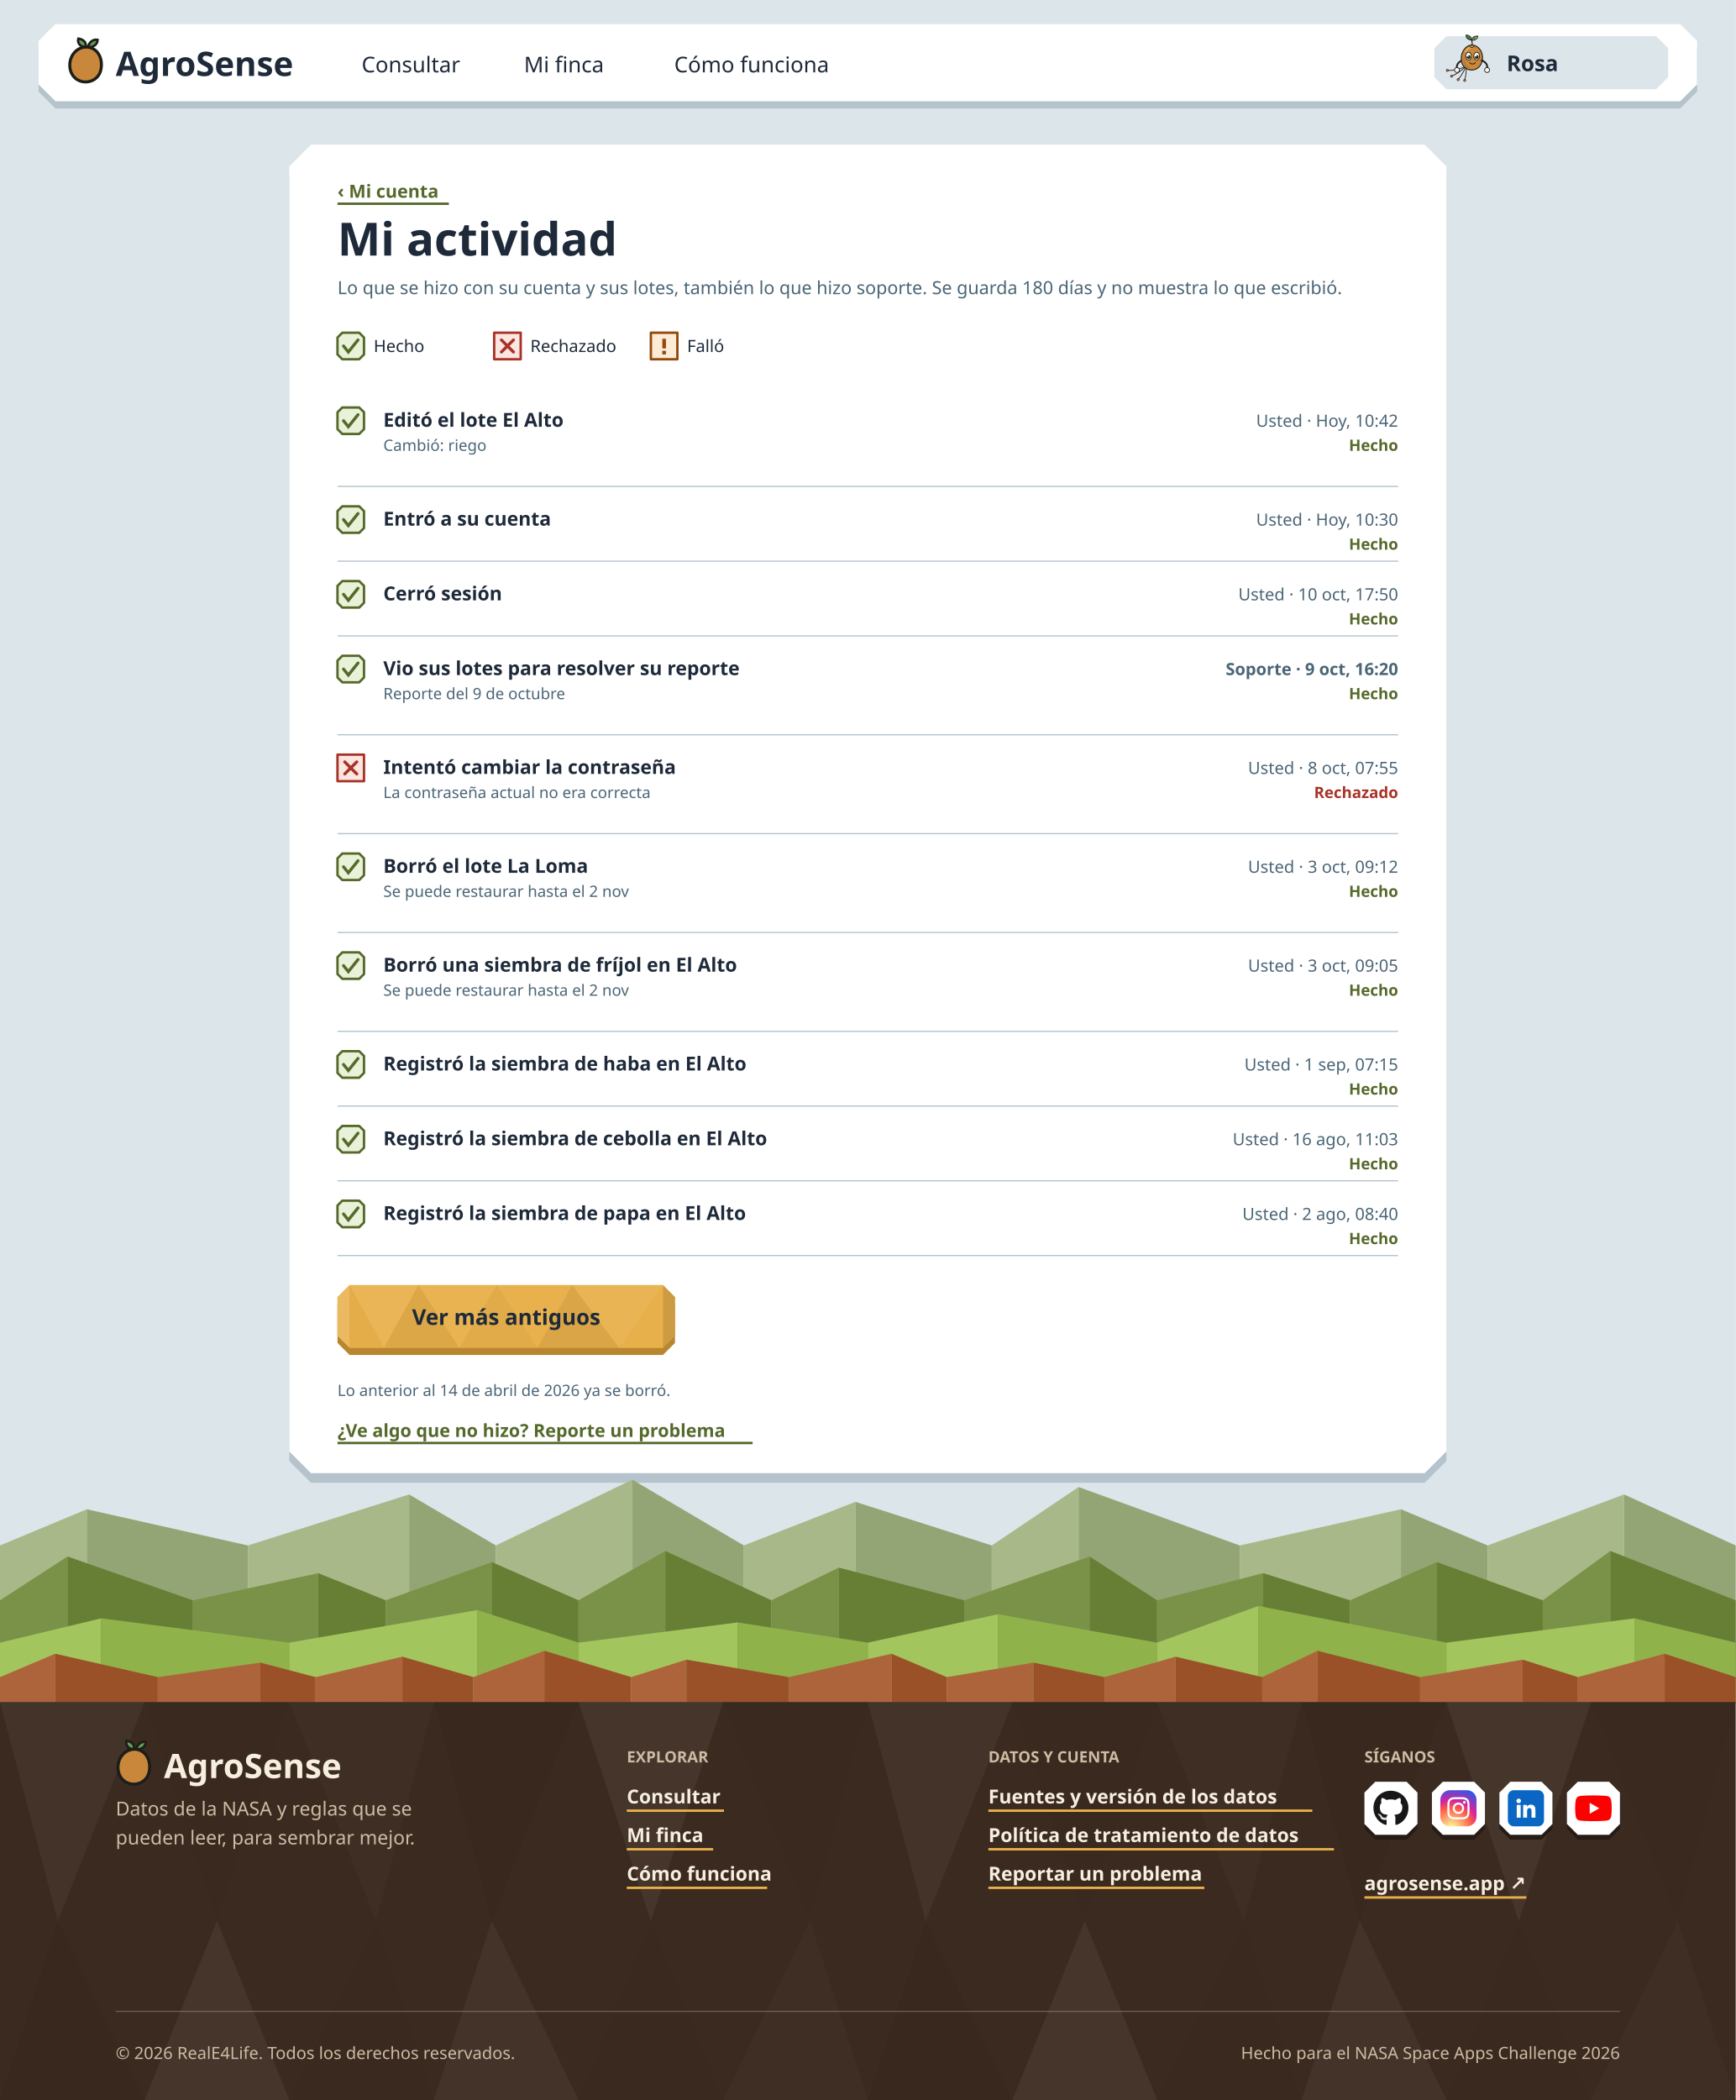
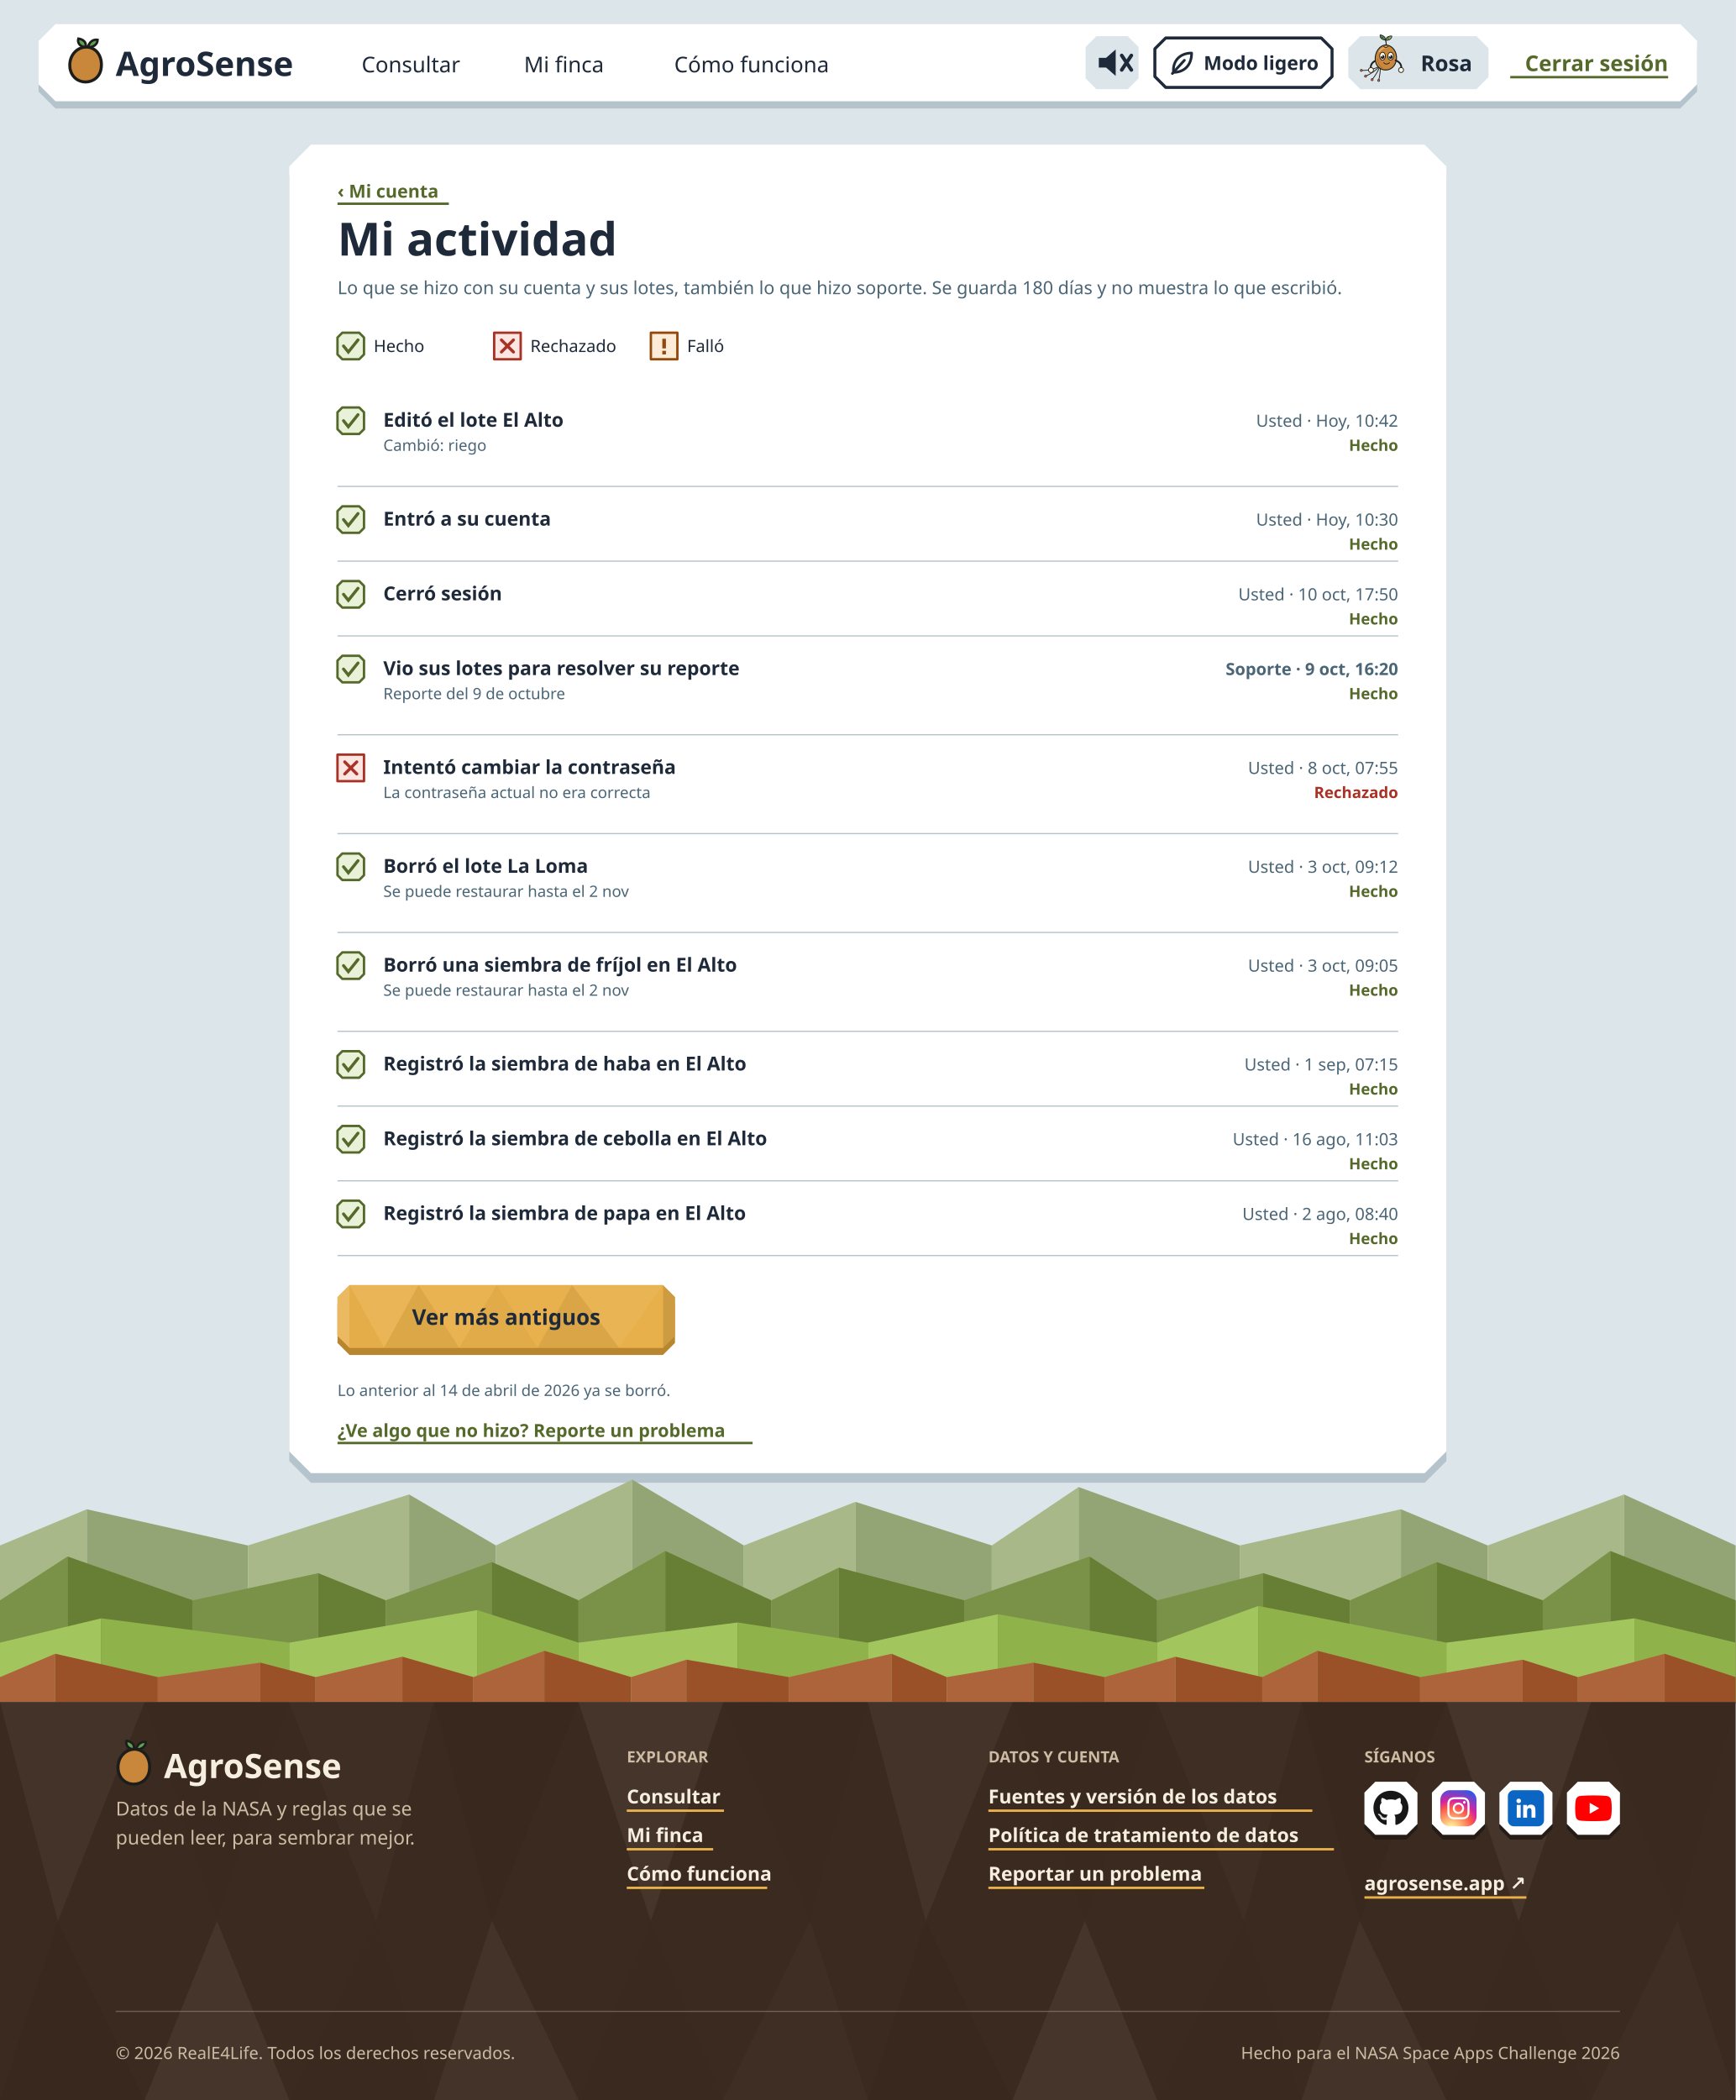
<svg xmlns="http://www.w3.org/2000/svg" width="1440" height="1742" viewBox="0 0 1440 1742">
  <rect width="1440" height="1742" fill="#DCE5EA" />
  <rect width="1440" height="3000" fill="#DCE5EA" />
  <g id="barra" transform="translate(0 0)">
    <polygon points="46,26 1394,26 1408,40 1408,76 1394,90 46,90 32,76 32,40" fill="#B4C3CC" />
    <polygon points="46,20 1394,20 1408,34 1408,70 1394,84 46,84 32,70 32,34" fill="#FFFFFF" />
    <g id="marca" transform="translate(56 30)">
      <path d="M16 9c9 .6 13 9 12 17-.8 8-7 12-13 12S3 34 2 26C1 17 7 9 16 9z" fill="#C8873A" stroke="#1D1D1B" stroke-width="2.5" />
      <path d="M15 9c-5 0-7-4-6-7 4 .6 7 3 6 7zm2 0c4 .6 8-2 8-6-4-.6-7 2-8 6z" fill="#5FA052" stroke="#1D1D1B" stroke-width="2" />
      <text x="40" y="33" font-family="Fredoka" font-weight="600" font-size="28" fill="#1E2A3A" text-anchor="start">AgroSense</text>
    </g>
    <text x="300" y="60" font-family="Atkinson Hyperlegible" font-weight="400" font-size="18" fill="#1E2A3A" text-anchor="start">Consultar</text>
    <text x="434.72" y="60" font-family="Atkinson Hyperlegible" font-weight="400" font-size="18" fill="#1E2A3A" text-anchor="start">Mi finca</text>
    <text x="559.36" y="60" font-family="Atkinson Hyperlegible" font-weight="400" font-size="18" fill="#1E2A3A" text-anchor="start">Cómo funciona</text>
-     <polygon points="1200,30 1374,30 1384,40 1384,64 1374,74 1200,74 1190,64 1190,40" fill="#DCE5EA" />
-     <g transform="translate(1196 28) scale(0.16)">
+     <text x="1384" y="59" font-family="Atkinson Hyperlegible" font-weight="700" font-size="18" fill="#55692B" text-anchor="end">Cerrar sesión</text>
+     <rect x="1252.96" y="63" width="131.04" height="2" fill="#55692B" />
+     <polygon points="1128.64,30 1224.96,30 1234.96,40 1234.96,64 1224.96,74 1128.64,74 1118.64,64 1118.64,40" fill="#DCE5EA" />
+     <g transform="translate(1124.64 28) scale(0.16)">
      <g id="semilla" transform="translate(0 0)">
        <path d="M128 166 Q85 192 30 190" fill="none" stroke="#1D1D1B" stroke-width="4" stroke-linecap="round" stroke-linejoin="round" />
        <circle cx="30" cy="190" r="5.5" fill="#E76F51" stroke="#1D1D1B" stroke-width="3" />
        <path d="M128 166 Q96 201 52 220" fill="none" stroke="#1D1D1B" stroke-width="4" stroke-linecap="round" stroke-linejoin="round" />
        <circle cx="52" cy="220" r="5.5" fill="#E76F51" stroke="#1D1D1B" stroke-width="3" />
        <path d="M128 166 Q113 204 86 238" fill="none" stroke="#1D1D1B" stroke-width="4" stroke-linecap="round" stroke-linejoin="round" />
        <circle cx="86" cy="238" r="5.5" fill="#E76F51" stroke="#1D1D1B" stroke-width="3" />
        <path d="M128 166 Q130 200 120 242" fill="none" stroke="#1D1D1B" stroke-width="4" stroke-linecap="round" stroke-linejoin="round" />
        <circle cx="120" cy="242" r="5.5" fill="#E76F51" stroke="#1D1D1B" stroke-width="3" />
        <path d="M108 138 C82 148 76 166 80 184" fill="none" stroke="#1D1D1B" stroke-width="9" stroke-linecap="round" stroke-linejoin="round" />
        <circle cx="80" cy="188" r="13" fill="#FFF6E0" stroke="#1D1D1B" stroke-width="4" />
        <path d="M158 62 C160 48 158 40 154 30" fill="none" stroke="#1D1D1B" stroke-width="5" stroke-linecap="round" stroke-linejoin="round" />
        <path d="M154 32 C136 32 124 18 128 6 C144 8 156 18 154 32Z" fill="#5FA052" stroke="#1D1D1B" stroke-width="4" stroke-linecap="round" stroke-linejoin="round" />
        <path d="M156 34 C172 36 188 26 188 12 C172 10 158 20 156 34Z" fill="#8CC56A" stroke="#1D1D1B" stroke-width="4" stroke-linecap="round" stroke-linejoin="round" />
        <path d="M150 28 C142 24 136 18 132 10 M146 16 L136 22 M178 14 C172 22 166 28 158 32 M172 28 L166 16" fill="none" stroke="#1D1D1B" stroke-width="1.8" stroke-linecap="round" stroke-linejoin="round" />
        <path d="M158 58 C196 62 216 98 212 132 C208 168 184 188 156 188 C126 188 104 166 102 134 C100 98 122 60 158 58Z" fill="#C8873A" stroke="#1D1D1B" stroke-width="5" stroke-linecap="round" stroke-linejoin="round" />
        <path d="M124 92 A46 46 0 0 1 164 70" fill="none" stroke="#E3AE68" stroke-width="8" stroke-linecap="round" stroke-linejoin="round" />
        <path d="M116 128 C114 150 124 168 140 178" fill="none" stroke="#1D1D1B" stroke-width="2.5" stroke-linecap="round" stroke-linejoin="round" opacity="0.35" />
        <path d="M146 66 Q158 78 170 64" fill="none" stroke="#1D1D1B" stroke-width="3.5" stroke-linecap="round" stroke-linejoin="round" />
        <ellipse cx="124" cy="142" rx="9" ry="5" fill="#E76F51" opacity="0.55" />
        <ellipse cx="196" cy="142" rx="9" ry="5" fill="#E76F51" opacity="0.55" />
        <ellipse cx="140" cy="116" rx="15" ry="20" fill="#FFF6E0" stroke="#1D1D1B" stroke-width="4" />
        <path d="M140 120 m0 -10 a10 10 0 1 1 -9 6 l9 4Z" fill="#1D1D1B" />
        <ellipse cx="182" cy="116" rx="15" ry="20" fill="#FFF6E0" stroke="#1D1D1B" stroke-width="4" />
        <path d="M182 120 m0 -10 a10 10 0 1 1 -9 6 l9 4Z" fill="#1D1D1B" />
        <path d="M146 150 Q160 164 176 150" fill="none" stroke="#1D1D1B" stroke-width="4" stroke-linecap="round" stroke-linejoin="round" />
        <path d="M208 138 C234 148 240 166 236 184" fill="none" stroke="#1D1D1B" stroke-width="9" stroke-linecap="round" stroke-linejoin="round" />
        <circle cx="236" cy="188" r="13" fill="#FFF6E0" stroke="#1D1D1B" stroke-width="4" />
      </g>
    </g>
-     <text x="1250" y="59" font-family="Atkinson Hyperlegible" font-weight="700" font-size="18" fill="#1E2A3A" text-anchor="start">Rosa</text>
+     <text x="1178.64" y="59" font-family="Atkinson Hyperlegible" font-weight="700" font-size="18" fill="#1E2A3A" text-anchor="start">Rosa</text>
+     <g id="boton-modo-ligero" transform="translate(956.64 30)">
+       <polygon points="10.5,1.5 139.5,1.5 148.5,10.5 148.5,33.5 139.5,42.5 10.5,42.5 1.5,33.5 1.5,10.5" fill="#FFFFFF" stroke="#1E2A3A" stroke-width="2.5" stroke-linejoin="round" />
+       <g transform="translate(14 12) scale(1)">
+         <path d="M3 18 C2 9 8 2 18 2 C18 12 12 18 3 18Z" fill="none" stroke="#1E2A3A" stroke-width="2.2" stroke-linejoin="round" />
+         <path d="M2 19 L12 8" fill="none" stroke="#1E2A3A" stroke-width="2.2" stroke-linecap="round" />
+       </g>
+       <text x="42" y="28" font-family="Atkinson Hyperlegible" font-weight="700" font-size="16" fill="#1E2A3A" text-anchor="start">Modo ligero</text>
+     </g>
+     <g id="boton-sonido" transform="translate(900.64 30)">
+       <polygon points="9,0 35,0 44,9 44,35 35,44 9,44 0,35 0,9" fill="#DCE5EA" />
+       <polygon points="11,18 17,18 25,11 25,33 17,26 11,26" fill="#1E2A3A" />
+       <path d="M30 16 L38 28 M38 16 L30 28" fill="none" stroke="#1E2A3A" stroke-width="3" stroke-linecap="round" />
+     </g>
  </g>
  <g id="tarjeta" transform="translate(240 120)">
    <polygon points="18,8 942,8 960,26 960,1092 942,1110 18,1110 0,1092 0,26" fill="#B4C3CC" />
    <polygon points="18,0 942,0 960,18 960,1084 942,1102 18,1102 0,1084 0,18" fill="#FFFFFF" />
  </g>
  <g id="mi-actividad" transform="translate(240 120)">
    <text x="40" y="44" font-family="Atkinson Hyperlegible" font-weight="700" font-size="15" fill="#55692B" text-anchor="start">‹ Mi cuenta</text>
    <rect x="40" y="48" width="92.4" height="2" fill="#55692B" />
    <text x="40" y="92" font-family="Fredoka" font-weight="600" font-size="38" fill="#1E2A3A" text-anchor="start">Mi actividad</text>
    <text x="40" y="124" font-family="Atkinson Hyperlegible" font-weight="400" font-size="15" fill="#4A6576" text-anchor="start">Lo que se hizo con su cuenta y sus lotes, también lo que hizo soporte. Se guarda 180 días y no muestra lo que escribió.</text>
    <g id="leyenda" transform="translate(40 156)">
      <polygon points="4,0 18,0 22,4 22,18 18,22 4,22 0,18 0,4" fill="#E9F2D8" stroke="#55692B" stroke-width="2" stroke-linejoin="round" />
      <polyline points="5,11 9,16 17,6" fill="none" stroke="#55692B" stroke-width="2.5" stroke-linecap="round" />
      <text x="30" y="16" font-family="Atkinson Hyperlegible" font-weight="400" font-size="14" fill="#1E2A3A" text-anchor="start">Hecho</text>
      <polygon points="130,0 152,0 152,22 130,22" fill="#FBE6E2" stroke="#A93226" stroke-width="2" stroke-linejoin="round" />
      <path d="M136 6 l10 10 M146 6 l-10 10" stroke="#A93226" stroke-width="2.5" stroke-linecap="round" />
      <text x="160" y="16" font-family="Atkinson Hyperlegible" font-weight="400" font-size="14" fill="#1E2A3A" text-anchor="start">Rechazado</text>
      <polygon points="260,0 282,0 282,22 260,22" fill="#FCEBD6" stroke="#92490B" stroke-width="2" stroke-linejoin="round" />
      <rect x="269.5" y="5" width="3" height="8" fill="#92490B" />
      <rect x="269.5" y="15" width="3" height="3" fill="#92490B" />
      <text x="290" y="16" font-family="Atkinson Hyperlegible" font-weight="400" font-size="14" fill="#1E2A3A" text-anchor="start">Falló</text>
    </g>
    <g id="evento" transform="translate(40 202)">
      <rect x="0" y="81" width="880" height="1" fill="#B4C3CC" />
      <polygon points="4,16 18,16 22,20 22,34 18,38 4,38 0,34 0,20" fill="#E9F2D8" stroke="#55692B" stroke-width="2" stroke-linejoin="round" />
      <polyline points="5,27 9,32 17,22" fill="none" stroke="#55692B" stroke-width="2.5" stroke-linecap="round" />
      <text x="38" y="32" font-family="Atkinson Hyperlegible" font-weight="700" font-size="16" fill="#1E2A3A" text-anchor="start">Editó el lote El Alto</text>
      <text x="38" y="52" font-family="Atkinson Hyperlegible" font-weight="400" font-size="13" fill="#4A6576" text-anchor="start">Cambió: riego</text>
      <text x="880" y="32" font-family="Atkinson Hyperlegible" font-weight="400" font-size="14" fill="#4A6576" text-anchor="end">Usted · Hoy, 10:42</text>
      <text x="880" y="52" font-family="Atkinson Hyperlegible" font-weight="700" font-size="13" fill="#55692B" text-anchor="end">Hecho</text>
    </g>
    <g id="evento" transform="translate(40 284)">
      <rect x="0" y="61" width="880" height="1" fill="#B4C3CC" />
      <polygon points="4,16 18,16 22,20 22,34 18,38 4,38 0,34 0,20" fill="#E9F2D8" stroke="#55692B" stroke-width="2" stroke-linejoin="round" />
      <polyline points="5,27 9,32 17,22" fill="none" stroke="#55692B" stroke-width="2.5" stroke-linecap="round" />
      <text x="38" y="32" font-family="Atkinson Hyperlegible" font-weight="700" font-size="16" fill="#1E2A3A" text-anchor="start">Entró a su cuenta</text>
      <text x="880" y="32" font-family="Atkinson Hyperlegible" font-weight="400" font-size="14" fill="#4A6576" text-anchor="end">Usted · Hoy, 10:30</text>
      <text x="880" y="52" font-family="Atkinson Hyperlegible" font-weight="700" font-size="13" fill="#55692B" text-anchor="end">Hecho</text>
    </g>
    <g id="evento" transform="translate(40 346)">
      <rect x="0" y="61" width="880" height="1" fill="#B4C3CC" />
      <polygon points="4,16 18,16 22,20 22,34 18,38 4,38 0,34 0,20" fill="#E9F2D8" stroke="#55692B" stroke-width="2" stroke-linejoin="round" />
      <polyline points="5,27 9,32 17,22" fill="none" stroke="#55692B" stroke-width="2.5" stroke-linecap="round" />
      <text x="38" y="32" font-family="Atkinson Hyperlegible" font-weight="700" font-size="16" fill="#1E2A3A" text-anchor="start">Cerró sesión</text>
      <text x="880" y="32" font-family="Atkinson Hyperlegible" font-weight="400" font-size="14" fill="#4A6576" text-anchor="end">Usted · 10 oct, 17:50</text>
      <text x="880" y="52" font-family="Atkinson Hyperlegible" font-weight="700" font-size="13" fill="#55692B" text-anchor="end">Hecho</text>
    </g>
    <g id="evento" transform="translate(40 408)">
      <rect x="0" y="81" width="880" height="1" fill="#B4C3CC" />
      <polygon points="4,16 18,16 22,20 22,34 18,38 4,38 0,34 0,20" fill="#E9F2D8" stroke="#55692B" stroke-width="2" stroke-linejoin="round" />
      <polyline points="5,27 9,32 17,22" fill="none" stroke="#55692B" stroke-width="2.5" stroke-linecap="round" />
      <text x="38" y="32" font-family="Atkinson Hyperlegible" font-weight="700" font-size="16" fill="#1E2A3A" text-anchor="start">Vio sus lotes para resolver su reporte</text>
      <text x="38" y="52" font-family="Atkinson Hyperlegible" font-weight="400" font-size="13" fill="#4A6576" text-anchor="start">Reporte del 9 de octubre</text>
      <text x="880" y="32" font-family="Atkinson Hyperlegible" font-weight="700" font-size="14" fill="#4A6576" text-anchor="end">Soporte · 9 oct, 16:20</text>
      <text x="880" y="52" font-family="Atkinson Hyperlegible" font-weight="700" font-size="13" fill="#55692B" text-anchor="end">Hecho</text>
    </g>
    <g id="evento" transform="translate(40 490)">
      <rect x="0" y="81" width="880" height="1" fill="#B4C3CC" />
      <polygon points="0,16 22,16 22,38 0,38" fill="#FBE6E2" stroke="#A93226" stroke-width="2" stroke-linejoin="round" />
      <path d="M6 22 l10 10 M16 22 l-10 10" stroke="#A93226" stroke-width="2.5" stroke-linecap="round" />
      <text x="38" y="32" font-family="Atkinson Hyperlegible" font-weight="700" font-size="16" fill="#1E2A3A" text-anchor="start">Intentó cambiar la contraseña</text>
      <text x="38" y="52" font-family="Atkinson Hyperlegible" font-weight="400" font-size="13" fill="#4A6576" text-anchor="start">La contraseña actual no era correcta</text>
      <text x="880" y="32" font-family="Atkinson Hyperlegible" font-weight="400" font-size="14" fill="#4A6576" text-anchor="end">Usted · 8 oct, 07:55</text>
      <text x="880" y="52" font-family="Atkinson Hyperlegible" font-weight="700" font-size="13" fill="#A93226" text-anchor="end">Rechazado</text>
    </g>
    <g id="evento" transform="translate(40 572)">
      <rect x="0" y="81" width="880" height="1" fill="#B4C3CC" />
      <polygon points="4,16 18,16 22,20 22,34 18,38 4,38 0,34 0,20" fill="#E9F2D8" stroke="#55692B" stroke-width="2" stroke-linejoin="round" />
      <polyline points="5,27 9,32 17,22" fill="none" stroke="#55692B" stroke-width="2.5" stroke-linecap="round" />
      <text x="38" y="32" font-family="Atkinson Hyperlegible" font-weight="700" font-size="16" fill="#1E2A3A" text-anchor="start">Borró el lote La Loma</text>
      <text x="38" y="52" font-family="Atkinson Hyperlegible" font-weight="400" font-size="13" fill="#4A6576" text-anchor="start">Se puede restaurar hasta el 2 nov</text>
      <text x="880" y="32" font-family="Atkinson Hyperlegible" font-weight="400" font-size="14" fill="#4A6576" text-anchor="end">Usted · 3 oct, 09:12</text>
      <text x="880" y="52" font-family="Atkinson Hyperlegible" font-weight="700" font-size="13" fill="#55692B" text-anchor="end">Hecho</text>
    </g>
    <g id="evento" transform="translate(40 654)">
      <rect x="0" y="81" width="880" height="1" fill="#B4C3CC" />
      <polygon points="4,16 18,16 22,20 22,34 18,38 4,38 0,34 0,20" fill="#E9F2D8" stroke="#55692B" stroke-width="2" stroke-linejoin="round" />
      <polyline points="5,27 9,32 17,22" fill="none" stroke="#55692B" stroke-width="2.5" stroke-linecap="round" />
      <text x="38" y="32" font-family="Atkinson Hyperlegible" font-weight="700" font-size="16" fill="#1E2A3A" text-anchor="start">Borró una siembra de fríjol en El Alto</text>
      <text x="38" y="52" font-family="Atkinson Hyperlegible" font-weight="400" font-size="13" fill="#4A6576" text-anchor="start">Se puede restaurar hasta el 2 nov</text>
      <text x="880" y="32" font-family="Atkinson Hyperlegible" font-weight="400" font-size="14" fill="#4A6576" text-anchor="end">Usted · 3 oct, 09:05</text>
      <text x="880" y="52" font-family="Atkinson Hyperlegible" font-weight="700" font-size="13" fill="#55692B" text-anchor="end">Hecho</text>
    </g>
    <g id="evento" transform="translate(40 736)">
      <rect x="0" y="61" width="880" height="1" fill="#B4C3CC" />
      <polygon points="4,16 18,16 22,20 22,34 18,38 4,38 0,34 0,20" fill="#E9F2D8" stroke="#55692B" stroke-width="2" stroke-linejoin="round" />
      <polyline points="5,27 9,32 17,22" fill="none" stroke="#55692B" stroke-width="2.5" stroke-linecap="round" />
      <text x="38" y="32" font-family="Atkinson Hyperlegible" font-weight="700" font-size="16" fill="#1E2A3A" text-anchor="start">Registró la siembra de haba en El Alto</text>
      <text x="880" y="32" font-family="Atkinson Hyperlegible" font-weight="400" font-size="14" fill="#4A6576" text-anchor="end">Usted · 1 sep, 07:15</text>
      <text x="880" y="52" font-family="Atkinson Hyperlegible" font-weight="700" font-size="13" fill="#55692B" text-anchor="end">Hecho</text>
    </g>
    <g id="evento" transform="translate(40 798)">
      <rect x="0" y="61" width="880" height="1" fill="#B4C3CC" />
      <polygon points="4,16 18,16 22,20 22,34 18,38 4,38 0,34 0,20" fill="#E9F2D8" stroke="#55692B" stroke-width="2" stroke-linejoin="round" />
      <polyline points="5,27 9,32 17,22" fill="none" stroke="#55692B" stroke-width="2.5" stroke-linecap="round" />
      <text x="38" y="32" font-family="Atkinson Hyperlegible" font-weight="700" font-size="16" fill="#1E2A3A" text-anchor="start">Registró la siembra de cebolla en El Alto</text>
      <text x="880" y="32" font-family="Atkinson Hyperlegible" font-weight="400" font-size="14" fill="#4A6576" text-anchor="end">Usted · 16 ago, 11:03</text>
      <text x="880" y="52" font-family="Atkinson Hyperlegible" font-weight="700" font-size="13" fill="#55692B" text-anchor="end">Hecho</text>
    </g>
    <g id="evento" transform="translate(40 860)">
      <rect x="0" y="61" width="880" height="1" fill="#B4C3CC" />
      <polygon points="4,16 18,16 22,20 22,34 18,38 4,38 0,34 0,20" fill="#E9F2D8" stroke="#55692B" stroke-width="2" stroke-linejoin="round" />
      <polyline points="5,27 9,32 17,22" fill="none" stroke="#55692B" stroke-width="2.5" stroke-linecap="round" />
      <text x="38" y="32" font-family="Atkinson Hyperlegible" font-weight="700" font-size="16" fill="#1E2A3A" text-anchor="start">Registró la siembra de papa en El Alto</text>
      <text x="880" y="32" font-family="Atkinson Hyperlegible" font-weight="400" font-size="14" fill="#4A6576" text-anchor="end">Usted · 2 ago, 08:40</text>
      <text x="880" y="52" font-family="Atkinson Hyperlegible" font-weight="700" font-size="13" fill="#55692B" text-anchor="end">Hecho</text>
    </g>
    <g id="boton-secondary" transform="translate(40 946)">
      <polygon points="10,6 270,6 280,16 280,48 270,58 10,58 0,48 0,16" fill="#B8862E" />
      <polygon points="10,0 270,0 280,10 280,42 270,52 10,52 0,42 0,10" fill="#E8B04B" />
      <polygon points="10,0 10,52 0,42 0,10" fill="#EBB961" />
      <polygon points="270,0 280,10 280,42 270,52" fill="#CC9B42" />
      <polygon points="10,0 67.2,0 38.6,52" fill="#E9B556" />
      <polygon points="10,0 38.6,52 10,52" fill="#E5AD4A" />
      <polygon points="67.2,0 132.2,0 101,52" fill="#E9B351" />
      <polygon points="67.2,0 101,52 38.6,52" fill="#DCA747" />
      <polygon points="132.2,0 194.6,0 166,52" fill="#E8B14E" />
      <polygon points="132.2,0 166,52 101,52" fill="#E1AB49" />
      <polygon points="194.6,0 270,0 233.6,52" fill="#E9B453" />
      <polygon points="194.6,0 233.6,52 166,52" fill="#D9A546" />
      <polygon points="270,0 270,52 233.6,52" fill="#E8B04B" />
      <text x="140" y="33" font-family="Atkinson Hyperlegible" font-weight="700" font-size="18" fill="#1E2A3A" text-anchor="middle">Ver más antiguos</text>
    </g>
    <text x="40" y="1038" font-family="Atkinson Hyperlegible" font-weight="400" font-size="13" fill="#4A6576" text-anchor="start">Lo anterior al 14 de abril de 2026 ya se borró.</text>
    <text x="40" y="1072" font-family="Atkinson Hyperlegible" font-weight="700" font-size="15" fill="#55692B" text-anchor="start">¿Ve algo que no hizo? Reporte un problema</text>
    <rect x="40" y="1076" width="344.4" height="2" fill="#55692B" />
  </g>
  <g id="pie" transform="translate(0 1282)">
    <rect x="0" y="0" width="1440" height="130" fill="#DCE5EA" />
    <polygon points="0,0 72,-30.03 72,130 0,130" fill="#A8B888" />
    <polygon points="72,-30.03 205.714,0 205.714,130 72,130" fill="#94A575" />
    <polygon points="205.714,0 339.429,-42.315 339.429,130 205.714,130" fill="#A8B888" />
    <polygon points="339.429,-42.315 411.429,0 411.429,130 339.429,130" fill="#94A575" />
    <polygon points="411.429,0 524.571,-54.6 524.571,130 411.429,130" fill="#A8B888" />
    <polygon points="524.571,-54.6 617.143,0 617.143,130 524.571,130" fill="#94A575" />
    <polygon points="617.143,0 709.714,-36.172 709.714,130 617.143,130" fill="#A8B888" />
    <polygon points="709.714,-36.172 822.857,0 822.857,130 709.714,130" fill="#94A575" />
    <polygon points="822.857,0 894.857,-48.458 894.857,130 822.857,130" fill="#A8B888" />
    <polygon points="894.857,-48.458 1028.57,0 1028.57,130 894.857,130" fill="#94A575" />
    <polygon points="1028.57,0 1162.29,-30.03 1162.29,130 1028.57,130" fill="#A8B888" />
    <polygon points="1162.29,-30.03 1234.29,0 1234.29,130 1162.29,130" fill="#94A575" />
    <polygon points="1234.29,0 1347.43,-42.315 1347.43,130 1234.29,130" fill="#A8B888" />
    <polygon points="1347.43,-42.315 1440,0 1440,130 1347.43,130" fill="#94A575" />
    <polygon points="0,45.5 56,9.157 56,130 0,130" fill="#799248" />
    <polygon points="56,9.157 160,45.5 160,130 56,130" fill="#667F35" />
    <polygon points="160,45.5 264,22.977 264,130 160,130" fill="#799248" />
    <polygon points="264,22.977 320,45.5 320,130 264,130" fill="#667F35" />
    <polygon points="320,45.5 408,13.764 408,130 320,130" fill="#799248" />
    <polygon points="408,13.764 480,45.5 480,130 408,130" fill="#667F35" />
    <polygon points="480,45.5 552,4.55 552,130 480,130" fill="#799248" />
    <polygon points="552,4.55 640,45.5 640,130 552,130" fill="#667F35" />
    <polygon points="640,45.5 696,18.371 696,130 640,130" fill="#799248" />
    <polygon points="696,18.371 800,45.5 800,130 696,130" fill="#667F35" />
    <polygon points="800,45.5 904,9.157 904,130 800,130" fill="#799248" />
    <polygon points="904,9.157 960,45.5 960,130 904,130" fill="#667F35" />
    <polygon points="960,45.5 1048,22.977 1048,130 960,130" fill="#799248" />
    <polygon points="1048,22.977 1120,45.5 1120,130 1048,130" fill="#667F35" />
    <polygon points="1120,45.5 1192,13.764 1192,130 1120,130" fill="#799248" />
    <polygon points="1192,13.764 1280,45.5 1280,130 1192,130" fill="#667F35" />
    <polygon points="1280,45.5 1336,4.55 1336,130 1280,130" fill="#799248" />
    <polygon points="1336,4.55 1440,45.5 1440,130 1336,130" fill="#667F35" />
    <polygon points="0,80.6 84,60.447 84,130 0,130" fill="#A3C55E" />
    <polygon points="84,60.447 240,80.6 240,130 84,130" fill="#90B24B" />
    <polygon points="240,80.6 396,53.602 396,130 240,130" fill="#A3C55E" />
    <polygon points="396,53.602 480,80.6 480,130 396,130" fill="#90B24B" />
    <polygon points="480,80.6 612,63.869 612,130 480,130" fill="#A3C55E" />
    <polygon points="612,63.869 720,80.6 720,130 612,130" fill="#90B24B" />
    <polygon points="720,80.6 828,57.025 828,130 720,130" fill="#A3C55E" />
    <polygon points="828,57.025 960,80.6 960,130 828,130" fill="#90B24B" />
    <polygon points="960,80.6 1044,50.18 1044,130 960,130" fill="#A3C55E" />
    <polygon points="1044,50.18 1200,80.6 1200,130 1044,130" fill="#90B24B" />
    <polygon points="1200,80.6 1356,60.447 1356,130 1200,130" fill="#A3C55E" />
    <polygon points="1356,60.447 1440,80.6 1440,130 1356,130" fill="#90B24B" />
    <polygon points="0,109.2 45.818,89.817 45.818,130 0,130" fill="#AE643A" />
    <polygon points="45.818,89.817 130.909,109.2 130.909,130 45.818,130" fill="#9B5128" />
    <polygon points="130.909,109.2 216,97.188 216,130 130.909,130" fill="#AE643A" />
    <polygon points="216,97.188 261.818,109.2 261.818,130 216,130" fill="#9B5128" />
    <polygon points="261.818,109.2 333.818,92.274 333.818,130 261.818,130" fill="#AE643A" />
    <polygon points="333.818,92.274 392.727,109.2 392.727,130 333.818,130" fill="#9B5128" />
    <polygon points="392.727,109.2 451.636,87.36 451.636,130 392.727,130" fill="#AE643A" />
    <polygon points="451.636,87.36 523.636,109.2 523.636,130 451.636,130" fill="#9B5128" />
    <polygon points="523.636,109.2 569.455,94.731 569.455,130 523.636,130" fill="#AE643A" />
    <polygon points="569.455,94.731 654.545,109.2 654.545,130 569.455,130" fill="#9B5128" />
    <polygon points="654.545,109.2 739.636,89.817 739.636,130 654.545,130" fill="#AE643A" />
    <polygon points="739.636,89.817 785.455,109.2 785.455,130 739.636,130" fill="#9B5128" />
    <polygon points="785.455,109.2 857.455,97.188 857.455,130 785.455,130" fill="#AE643A" />
    <polygon points="857.455,97.188 916.364,109.2 916.364,130 857.455,130" fill="#9B5128" />
    <polygon points="916.364,109.2 975.273,92.274 975.273,130 916.364,130" fill="#AE643A" />
    <polygon points="975.273,92.274 1047.27,109.2 1047.27,130 975.273,130" fill="#9B5128" />
    <polygon points="1047.27,109.2 1093.09,87.36 1093.09,130 1047.27,130" fill="#AE643A" />
    <polygon points="1093.09,87.36 1178.18,109.2 1178.18,130 1093.09,130" fill="#9B5128" />
    <polygon points="1178.18,109.2 1263.27,94.731 1263.27,130 1178.18,130" fill="#AE643A" />
    <polygon points="1263.27,94.731 1309.09,109.2 1309.09,130 1263.27,130" fill="#9B5128" />
    <polygon points="1309.09,109.2 1381.09,89.817 1381.09,130 1309.09,130" fill="#AE643A" />
    <polygon points="1381.09,89.817 1440,109.2 1440,130 1381.09,130" fill="#9B5128" />
    <rect x="0" y="130" width="1440" height="330" fill="#3B2A20" />
    <polygon points="0,130 120,130 48,311.5" fill="#433329" />
    <polygon points="48,311.5 120,460 0,460" fill="#38281E" />
    <polygon points="120,130 240,130 180,311.5" fill="#39291F" />
    <polygon points="180,311.5 240,460 120,460" fill="#45352B" />
    <polygon points="240,130 360,130 312,311.5" fill="#3F2E24" />
    <polygon points="312,311.5 360,460 240,460" fill="#3A291F" />
    <polygon points="360,130 480,130 408,311.5" fill="#38281E" />
    <polygon points="408,311.5 480,460 360,460" fill="#433329" />
    <polygon points="480,130 600,130 540,311.5" fill="#45352B" />
    <polygon points="540,311.5 600,460 480,460" fill="#39291F" />
    <polygon points="600,130 720,130 672,311.5" fill="#3A291F" />
    <polygon points="672,311.5 720,460 600,460" fill="#3F2E24" />
    <polygon points="720,130 840,130 768,311.5" fill="#433329" />
    <polygon points="768,311.5 840,460 720,460" fill="#38281E" />
    <polygon points="840,130 960,130 900,311.5" fill="#39291F" />
    <polygon points="900,311.5 960,460 840,460" fill="#45352B" />
    <polygon points="960,130 1080,130 1032,311.5" fill="#3F2E24" />
    <polygon points="1032,311.5 1080,460 960,460" fill="#3A291F" />
    <polygon points="1080,130 1200,130 1128,311.5" fill="#38281E" />
    <polygon points="1128,311.5 1200,460 1080,460" fill="#433329" />
    <polygon points="1200,130 1320,130 1260,311.5" fill="#45352B" />
    <polygon points="1260,311.5 1320,460 1200,460" fill="#39291F" />
    <polygon points="1320,130 1440,130 1392,311.5" fill="#3A291F" />
    <polygon points="1392,311.5 1440,460 1320,460" fill="#3F2E24" />
    <g id="marca" transform="translate(96 160)">
      <path d="M16 9c9 .6 13 9 12 17-.8 8-7 12-13 12S3 34 2 26C1 17 7 9 16 9z" fill="#C8873A" stroke="#1D1D1B" stroke-width="2.5" />
      <path d="M15 9c-5 0-7-4-6-7 4 .6 7 3 6 7zm2 0c4 .6 8-2 8-6-4-.6-7 2-8 6z" fill="#5FA052" stroke="#1D1D1B" stroke-width="2" />
      <text x="40" y="33" font-family="Fredoka" font-weight="600" font-size="28" fill="#F6EEDF" text-anchor="start">AgroSense</text>
    </g>
    <text x="96" y="224" font-family="Atkinson Hyperlegible" font-weight="400" font-size="16" fill="#CDBBA3" text-anchor="start">Datos de la NASA y reglas que se</text>
    <text x="96" y="248" font-family="Atkinson Hyperlegible" font-weight="400" font-size="16" fill="#CDBBA3" text-anchor="start">pueden leer, para sembrar mejor.</text>
    <text x="520" y="180" font-family="Atkinson Hyperlegible" font-weight="700" font-size="13" fill="#CDBBA3" text-anchor="start">EXPLORAR</text>
    <text x="520" y="214" font-family="Atkinson Hyperlegible" font-weight="700" font-size="16" fill="#F6EEDF" text-anchor="start">Consultar</text>
    <rect x="520" y="219" width="80.64" height="2" fill="#E8B04B" />
    <text x="520" y="246" font-family="Atkinson Hyperlegible" font-weight="700" font-size="16" fill="#F6EEDF" text-anchor="start">Mi finca</text>
    <rect x="520" y="251" width="71.68" height="2" fill="#E8B04B" />
    <text x="520" y="278" font-family="Atkinson Hyperlegible" font-weight="700" font-size="16" fill="#F6EEDF" text-anchor="start">Cómo funciona</text>
    <rect x="520" y="283" width="116.48" height="2" fill="#E8B04B" />
    <text x="820" y="180" font-family="Atkinson Hyperlegible" font-weight="700" font-size="13" fill="#CDBBA3" text-anchor="start">DATOS Y CUENTA</text>
    <text x="820" y="214" font-family="Atkinson Hyperlegible" font-weight="700" font-size="16" fill="#F6EEDF" text-anchor="start">Fuentes y versión de los datos</text>
    <rect x="820" y="219" width="268.8" height="2" fill="#E8B04B" />
    <text x="820" y="246" font-family="Atkinson Hyperlegible" font-weight="700" font-size="16" fill="#F6EEDF" text-anchor="start">Política de tratamiento de datos</text>
    <rect x="820" y="251" width="286.72" height="2" fill="#E8B04B" />
    <text x="820" y="278" font-family="Atkinson Hyperlegible" font-weight="700" font-size="16" fill="#F6EEDF" text-anchor="start">Reportar un problema</text>
    <rect x="820" y="283" width="179.2" height="2" fill="#E8B04B" />
    <text x="1132" y="180" font-family="Atkinson Hyperlegible" font-weight="700" font-size="13" fill="#CDBBA3" text-anchor="start">SÍGANOS</text>
    <g id="red-github" transform="translate(1132 196)">
      <polygon points="9,4 35,4 44,13 44,39 35,48 9,48 0,39 0,13" fill="#261B15" />
      <polygon points="9,0 35,0 44,9 44,35 35,44 9,44 0,35 0,9" fill="#FFFFFF" />
      <path transform="translate(7.47 7.00) scale(0.0586)" d="M165.9 397.4c0 2-2.3 3.6-5.2 3.6-3.3.3-5.6-1.3-5.6-3.6 0-2 2.3-3.6 5.2-3.6 3-.3 5.6 1.3 5.6 3.6zm-31.1-4.5c-.7 2 1.3 4.3 4.3 4.9 2.6 1 5.6 0 6.2-2s-1.3-4.3-4.3-5.2c-2.6-.7-5.5.3-6.2 2.3zm44.2-1.7c-2.9.7-4.9 2.6-4.6 4.9.3 2 2.9 3.3 5.9 2.6 2.9-.7 4.9-2.6 4.6-4.6-.3-1.9-3-3.2-5.9-2.9zM244.8 8C106.1 8 0 113.3 0 252c0 110.9 69.8 205.8 169.5 239.2 12.8 2.3 17.3-5.6 17.3-12.1 0-6.2-.3-40.4-.3-61.4 0 0-70 15-84.7-29.8 0 0-11.4-29.1-27.8-36.6 0 0-22.9-15.7 1.6-15.4 0 0 24.9 2 38.6 25.8 21.9 38.6 58.6 27.5 72.9 20.9 2.3-16 8.8-27.1 16-33.7-55.9-6.2-112.3-14.3-112.3-110.5 0-27.5 7.6-41.3 23.6-58.9-2.6-6.5-11.1-33.3 2.6-67.9 20.9-6.5 69 27 69 27 20-5.6 41.5-8.5 62.8-8.5s42.8 2.9 62.8 8.5c0 0 48.1-33.6 69-27 13.7 34.7 5.2 61.4 2.6 67.9 16 17.7 25.8 31.5 25.8 58.9 0 96.5-58.9 104.2-114.8 110.5 9.2 7.9 17 22.9 17 46.4 0 33.7-.3 75.4-.3 83.6 0 6.5 4.6 14.4 17.3 12.1C428.2 457.8 496 362.9 496 252 496 113.3 383.5 8 244.8 8zM97.2 352.9c-1.3 1-1 3.3.7 5.2 1.6 1.6 3.9 2.3 5.2 1 1.3-1 1-3.3-.7-5.2-1.6-1.6-3.9-2.3-5.2-1zm-10.8-8.1c-.7 1.3.3 2.9 2.3 3.9 1.6 1 3.6.7 4.3-.7.7-1.3-.3-2.9-2.3-3.9-2-.6-3.6-.3-4.3.7zm32.4 35.6c-1.6 1.3-1 4.3 1.3 6.2 2.3 2.3 5.2 2.6 6.5 1 1.3-1.3.7-4.3-1.3-6.2-2.2-2.3-5.2-2.6-6.5-1zm-11.4-14.7c-1.6 1-1.6 3.6 0 5.9 1.6 2.3 4.3 3.3 5.6 2.3 1.6-1.3 1.6-3.9 0-6.2-1.4-2.3-4-3.3-5.6-2z" fill="#181717" />
    </g>
    <g id="red-instagram" transform="translate(1188 196)">
      <polygon points="9,4 35,4 44,13 44,39 35,48 9,48 0,39 0,13" fill="#261B15" />
      <polygon points="9,0 35,0 44,9 44,35 35,44 9,44 0,35 0,9" fill="#FFFFFF" />
      <defs>
        <radialGradient id="ig-degradado" cx="0.3" cy="1.07" r="1.3">
          <stop offset="0" stop-color="#FDF497" />
          <stop offset="0.05" stop-color="#FDF497" />
          <stop offset="0.45" stop-color="#FD5949" />
          <stop offset="0.6" stop-color="#D6249F" />
          <stop offset="0.9" stop-color="#285AEB" />
        </radialGradient>
      </defs>
      <rect x="7.0" y="7.0" width="30" height="30" rx="8" fill="url(#ig-degradado)" />
      <path transform="translate(12.81 11.50) scale(0.041)" d="M224.1 141c-63.6 0-114.9 51.3-114.9 114.9s51.3 114.9 114.9 114.9S339 319.5 339 255.9 287.7 141 224.1 141zm0 189.6c-41.1 0-74.7-33.5-74.7-74.7s33.5-74.7 74.7-74.7 74.7 33.5 74.7 74.7-33.6 74.7-74.7 74.7zm146.4-194.3c0 14.9-12 26.8-26.8 26.8-14.9 0-26.8-12-26.8-26.8s12-26.8 26.8-26.8 26.8 12 26.8 26.8zm76.1 27.2c-1.7-35.9-9.9-67.7-36.2-93.9-26.2-26.2-58-34.4-93.9-36.2-37-2.1-147.9-2.1-184.9 0-35.8 1.7-67.6 9.9-93.9 36.1s-34.4 58-36.2 93.9c-2.1 37-2.1 147.9 0 184.9 1.7 35.9 9.9 67.7 36.2 93.9s58 34.4 93.9 36.2c37 2.1 147.9 2.1 184.9 0 35.9-1.7 67.7-9.9 93.9-36.2 26.2-26.2 34.4-58 36.2-93.9 2.1-37 2.1-147.8 0-184.8zM398.8 388c-7.8 19.6-22.9 34.7-42.6 42.6-29.5 11.7-99.5 9-132.1 9s-102.7 2.6-132.1-9c-19.6-7.8-34.7-22.9-42.6-42.6-11.7-29.5-9-99.5-9-132.1s-2.6-102.7 9-132.1c7.8-19.6 22.9-34.7 42.6-42.6 29.5-11.7 99.5-9 132.1-9s102.7-2.6 132.1 9c19.6 7.8 34.7 22.9 42.6 42.6 11.7 29.5 9 99.5 9 132.1s2.7 102.7-9 132.1z" fill="#FFFFFF" />
    </g>
    <g id="red-linkedin" transform="translate(1244 196)">
      <polygon points="9,4 35,4 44,13 44,39 35,48 9,48 0,39 0,13" fill="#261B15" />
      <polygon points="9,0 35,0 44,9 44,35 35,44 9,44 0,35 0,9" fill="#FFFFFF" />
      <rect x="7.0" y="7.0" width="30" height="30" rx="5" fill="#0A66C2" />
      <path transform="translate(14.12 14.00) scale(0.0352)" d="M100.28 448H7.4V148.9h92.88zM53.79 108.1C24.09 108.1 0 83.5 0 53.8a53.79 53.79 0 0 1 107.58 0c0 29.7-24.1 54.3-53.79 54.3zM447.9 448h-92.68V302.4c0-34.7-.7-79.2-48.29-79.2-48.29 0-55.69 37.7-55.69 76.7V448h-92.78V148.9h89.08v40.8h1.3c12.4-23.5 42.69-48.3 87.88-48.3 94 0 111.28 61.9 111.28 142.3V448z" fill="#FFFFFF" />
    </g>
    <g id="red-youtube" transform="translate(1300 196)">
      <polygon points="9,4 35,4 44,13 44,39 35,48 9,48 0,39 0,13" fill="#261B15" />
      <polygon points="9,0 35,0 44,9 44,35 35,44 9,44 0,35 0,9" fill="#FFFFFF" />
      <rect x="16.0" y="16.0" width="12" height="12" fill="#FFFFFF" />
      <path transform="translate(6.00 7.78) scale(0.0556)" d="M549.655 124.083c-6.281-23.65-24.787-42.276-48.284-48.597C458.781 64 288 64 288 64S117.22 64 74.629 75.486c-23.497 6.322-42.003 24.947-48.284 48.597-11.412 42.867-11.412 132.305-11.412 132.305s0 89.438 11.412 132.305c6.281 23.65 24.787 41.5 48.284 47.821C117.22 448 288 448 288 448s170.78 0 213.371-11.486c23.497-6.321 42.003-24.171 48.284-47.821 11.412-42.867 11.412-132.305 11.412-132.305s0-89.438-11.412-132.305zm-317.51 213.508V175.185l142.739 81.205-142.739 81.201z" fill="#FF0000" />
    </g>
    <text x="1132" y="286" font-family="Atkinson Hyperlegible" font-weight="700" font-size="16" fill="#F6EEDF" text-anchor="start">agrosense.app ↗</text>
    <rect x="1132" y="291" width="134.4" height="2" fill="#E8B04B" />
    <rect x="96" y="386" width="1248" height="1" fill="#CDBBA3" fill-opacity="0.35" />
    <text x="96" y="426" font-family="Atkinson Hyperlegible" font-weight="400" font-size="14" fill="#CDBBA3" text-anchor="start">© 2026 RealE4Life. Todos los derechos reservados.</text>
    <text x="1344" y="426" font-family="Atkinson Hyperlegible" font-weight="400" font-size="14" fill="#CDBBA3" text-anchor="end">Hecho para el NASA Space Apps Challenge 2026</text>
  </g>
</svg>
